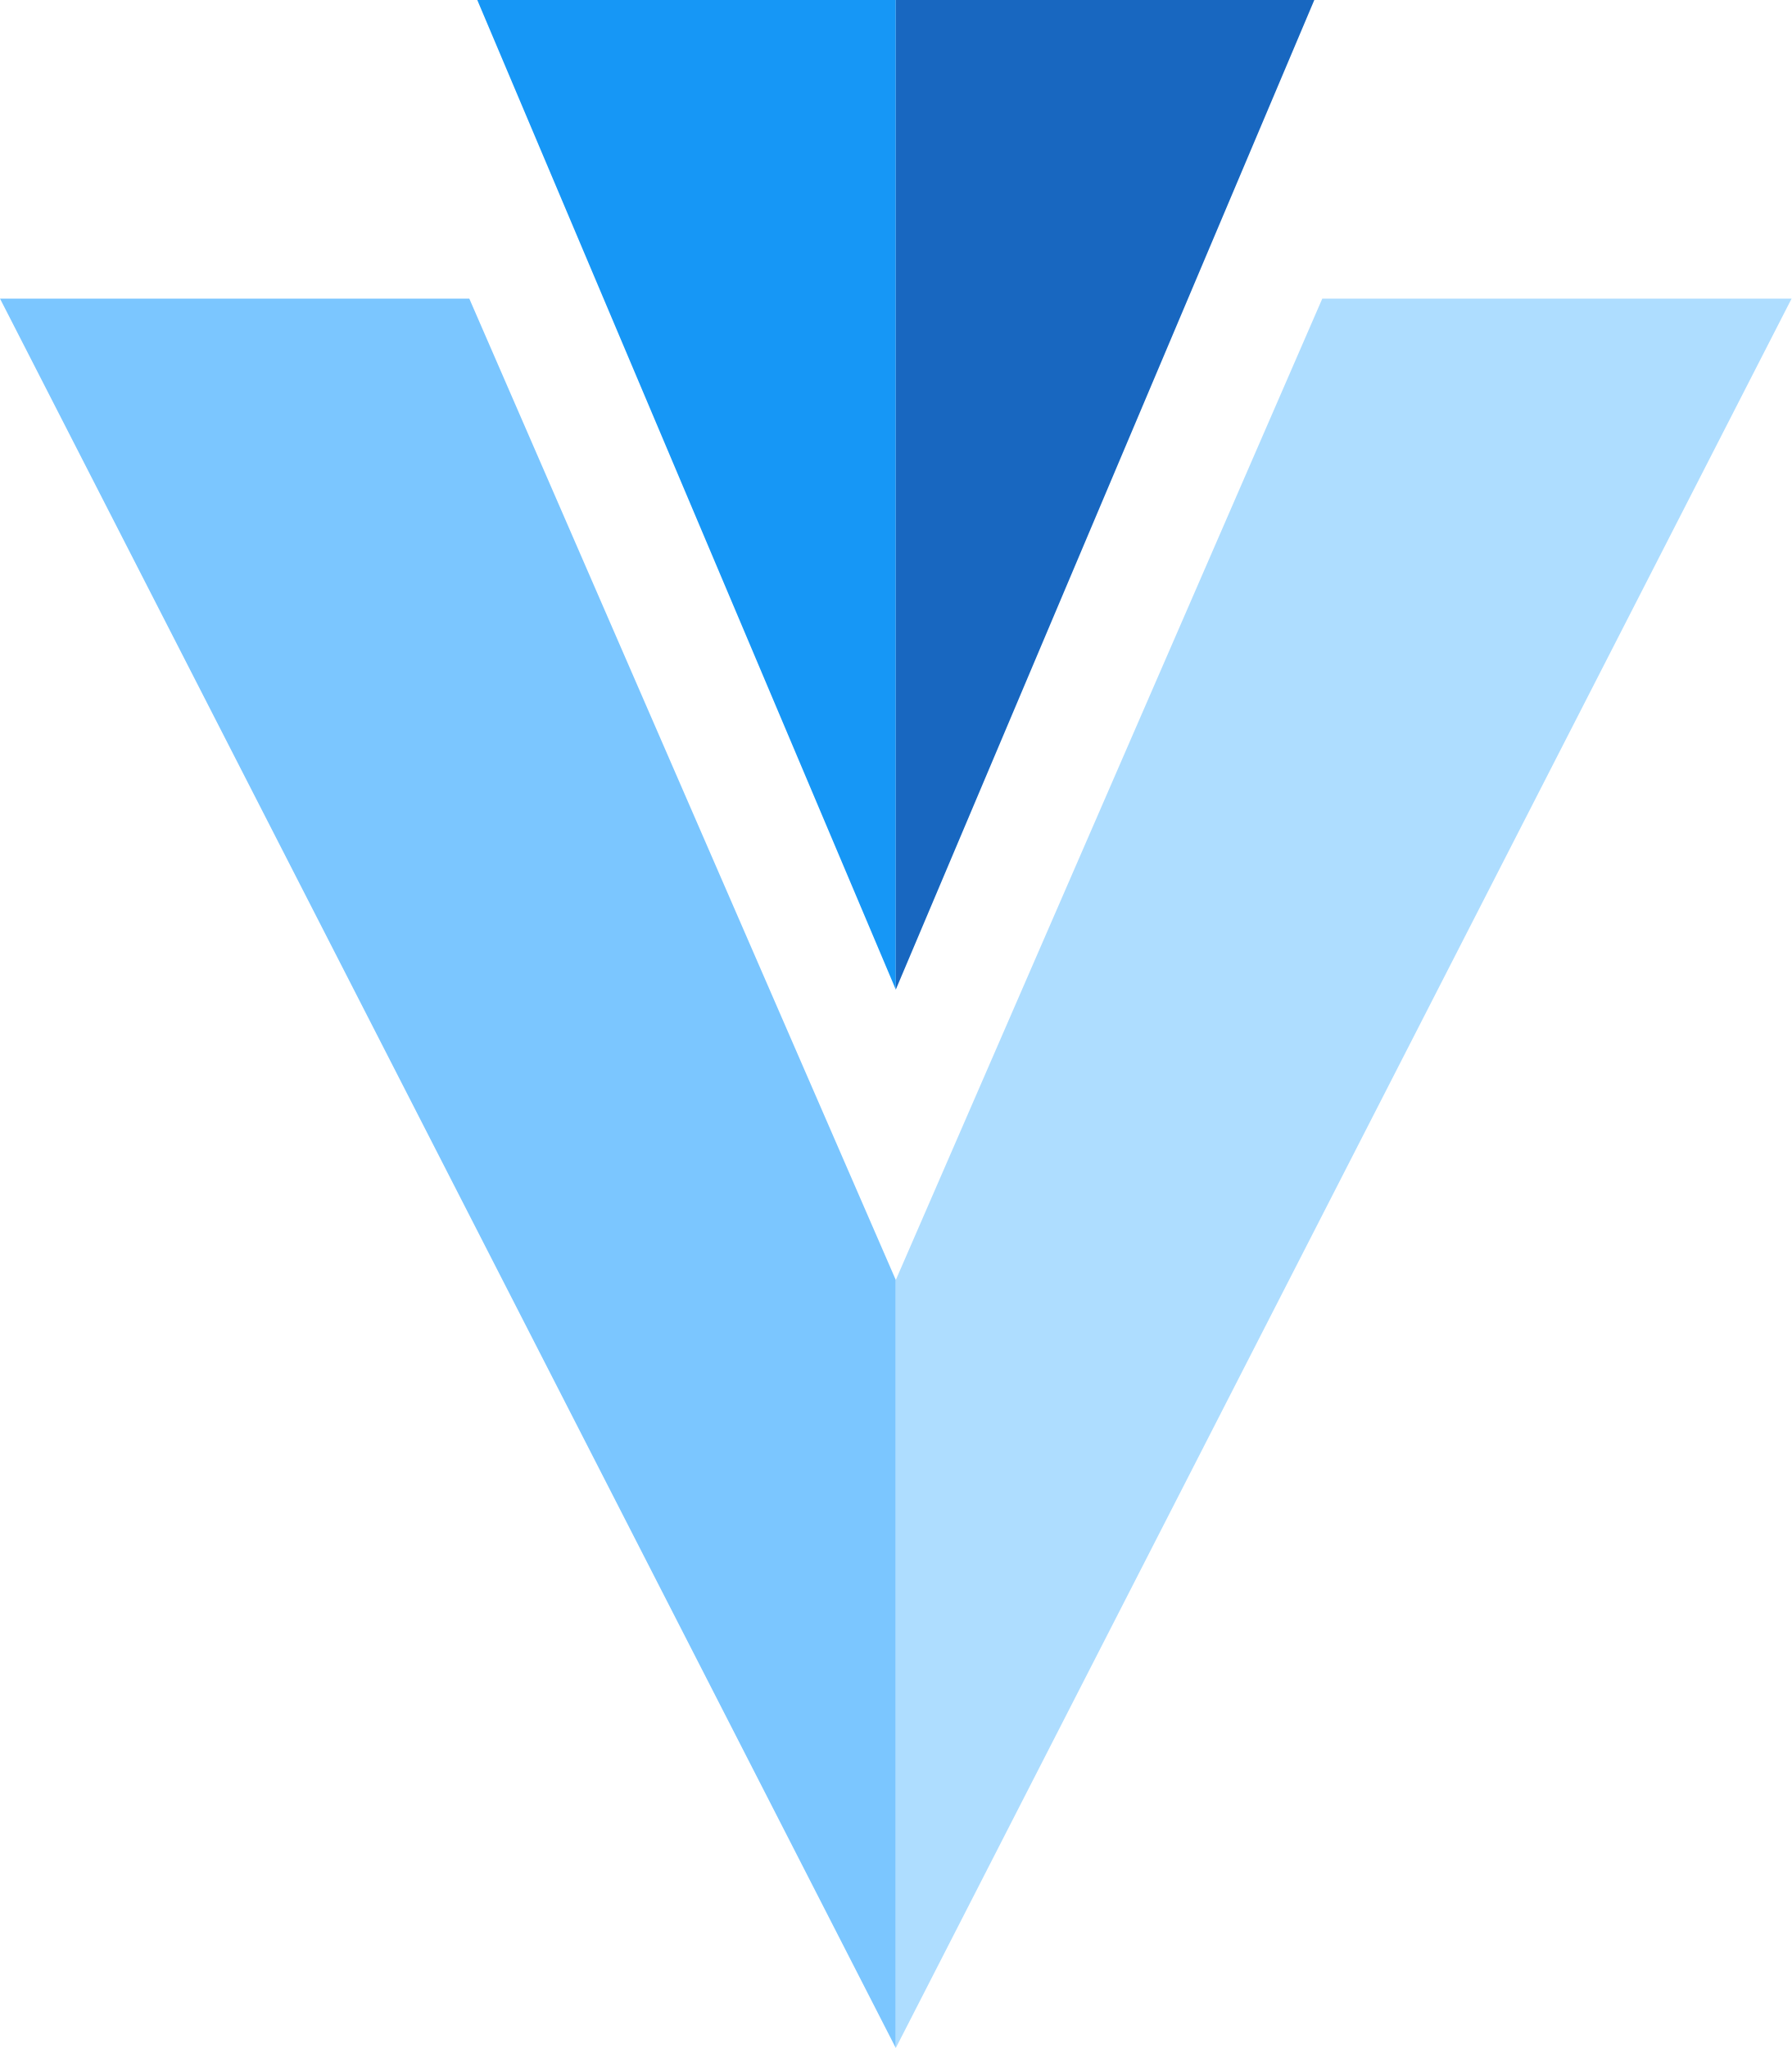
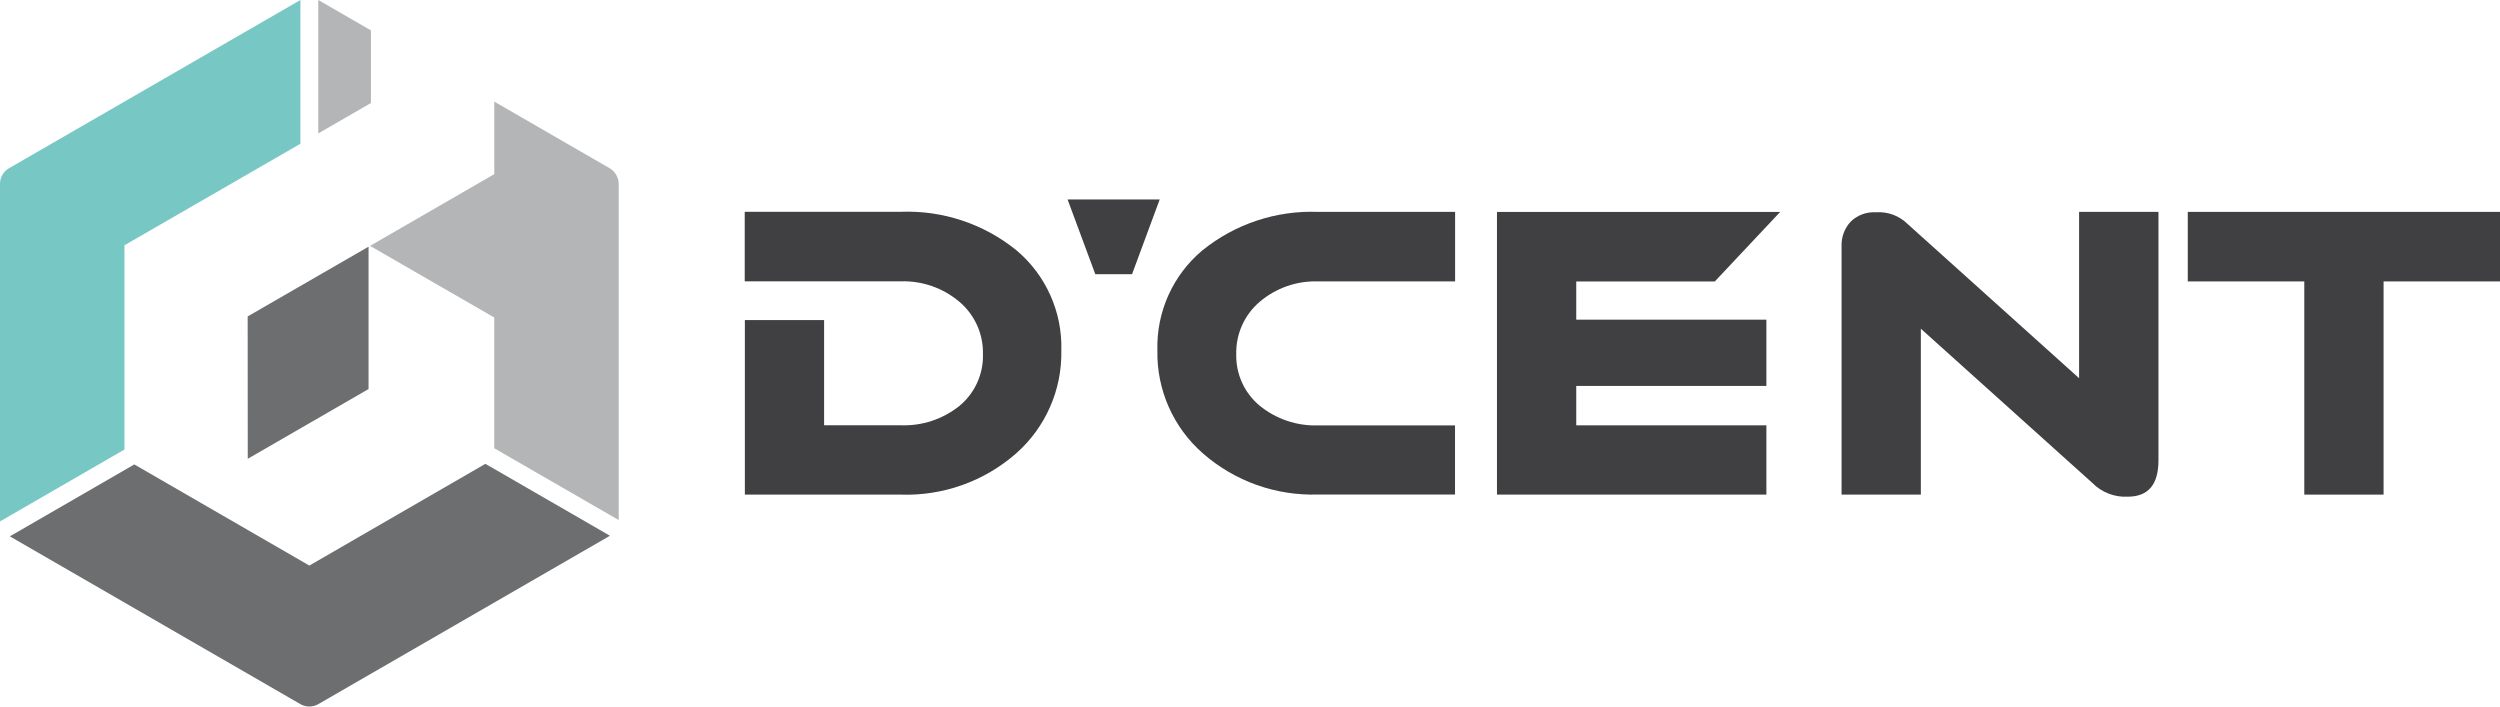
- <svg xmlns="http://www.w3.org/2000/svg" id="Layer_1" data-name="Layer 1" viewBox="0 0 87.5 100">
+ <svg xmlns="http://www.w3.org/2000/svg" width="184" height="52" viewBox="0 0 184 52">
  <defs>
-     <style>.cls-1{fill:#1697f6;}.cls-2{fill:#7bc6ff;}.cls-3{fill:#1867c0;}.cls-4{fill:#aeddff;}</style>
+     <style>.cls-1{fill:#403f41}.cls-2{fill:#b3b5b6}.cls-3{fill:#77c7c4}.cls-4{fill:#6c6e70}</style>
  </defs>
-   <polyline class="cls-1" points="43.75 0 23.31 0 43.75 48.32" />
-   <polygon class="cls-2" points="43.75 62.5 43.75 100 0 14.58 22.92 14.58 43.75 62.5" />
-   <polyline class="cls-3" points="43.75 0 64.19 0 43.75 48.32" />
-   <polygon class="cls-4" points="64.58 14.58 87.5 14.58 43.75 100 43.75 62.5 64.58 14.58" />
+   <g id="그룹_67">
+     <g id="그룹_67-2">
+       <path id="패스_59" d="M99.292 31.534a9.287 9.287 0 0 0-3.3-7.377 12.743 12.743 0 0 0-8.533-2.837h-11.469v5.118h11.472a6.369 6.369 0 0 1 4.321 1.5 4.9 4.9 0 0 1 1.74 3.861 4.768 4.768 0 0 1-1.723 3.801 6.519 6.519 0 0 1-4.328 1.433h-5.64v-7.743h-5.832v12.846h11.469a12.254 12.254 0 0 0 8.489-3.027 9.839 9.839 0 0 0 3.334-7.575z" class="cls-1" transform="translate(54.812 15.588) translate(-75.99 -21.32)" />
+       <path id="패스_60" d="M117.53 31.537a9.8 9.8 0 0 0 3.349 7.567 12.254 12.254 0 0 0 8.489 3.027h10.068v-5.088h-10.069a6.456 6.456 0 0 1-4.307-1.448 4.769 4.769 0 0 1-1.726-3.787 4.915 4.915 0 0 1 1.726-3.861 6.31 6.31 0 0 1 4.314-1.5h10.068v-5.117h-10.067a12.777 12.777 0 0 0-8.54 2.837 9.262 9.262 0 0 0-3.305 7.37z" class="cls-1" transform="translate(54.812 15.588) translate(-87.158 -21.323)" />
+       <path id="패스_61" d="M209.717 21.33h-5.835v12.24l-12.627-11.355a3.005 3.005 0 0 0-2.325-.855 2.436 2.436 0 0 0-1.879.709 2.538 2.538 0 0 0-.651 1.806v18.264h5.835v-12.211l12.627 11.355a3.4 3.4 0 0 0 2.581 1.009c1.535 0 2.281-.885 2.281-2.691v-18.271z" class="cls-1" transform="translate(54.812 15.588) translate(-105.673 -21.323)" />
+       <path id="패스_62" d="M184 15.595h-22.98v5.118h8.576v15.691h5.835v-15.691h8.569z" class="cls-1" />
+     </g>
+     <path id="패스_63" d="M126.211 20.714l4.811-5.118h-20.845v20.809h19.829v-5.1h-13.994v-2.9h13.994v-4.876h-13.994v-2.815z" class="cls-1" />
+     <path id="패스_64" d="M83.319 20.18h-2.705l-2.04-5.5h6.78z" class="cls-1" />
+     <g id="그룹_70">
+       <path id="패스_65" d="M23.426 9.819l3.875-2.237v-5.345l-3.875-2.237z" class="cls-2" />
+       <path id="패스_66" d="M9.161 33.085v-15.033l12.949-7.472v-10.58l-21.452 12.386a1.314 1.314 0 0 0-.658 1.14v24.774l.007.073z" class="cls-3" />
+       <path id="패스_67" d="M35.991 46.69l-12.957 7.487-12.883-7.443-9.161 5.293 21.386 12.35a1.322 1.322 0 0 0 1.316 0l21.453-12.386.015-.007z" class="cls-4" transform="translate(-.266 -12.552)" />
+       <path id="패스_68" d="M54.893 15.136l-8.5-4.906v5.337l-9.143 5.279 9.139 5.272v9.622l9.161 5.286v-24.749a1.346 1.346 0 0 0-.657-1.141z" class="cls-2" transform="translate(27.236 7.48) translate(-37.25 -10.23)" />
+       <path id="패스_69" d="M18.228 23.288l.007 10.478 8.891-5.133v-10.478z" class="cls-4" />
+     </g>
+   </g>
</svg>
